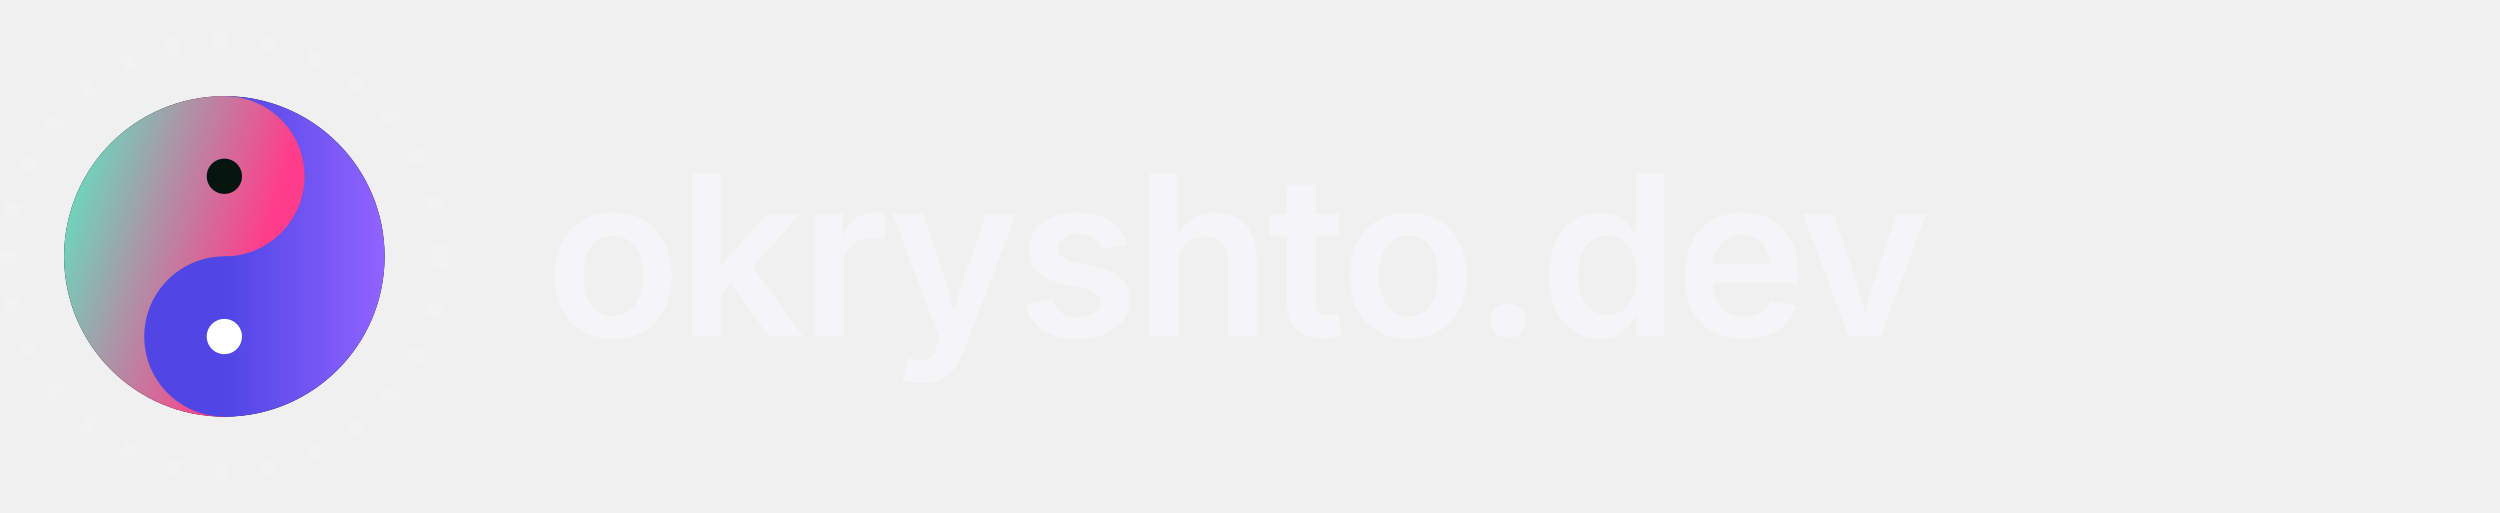
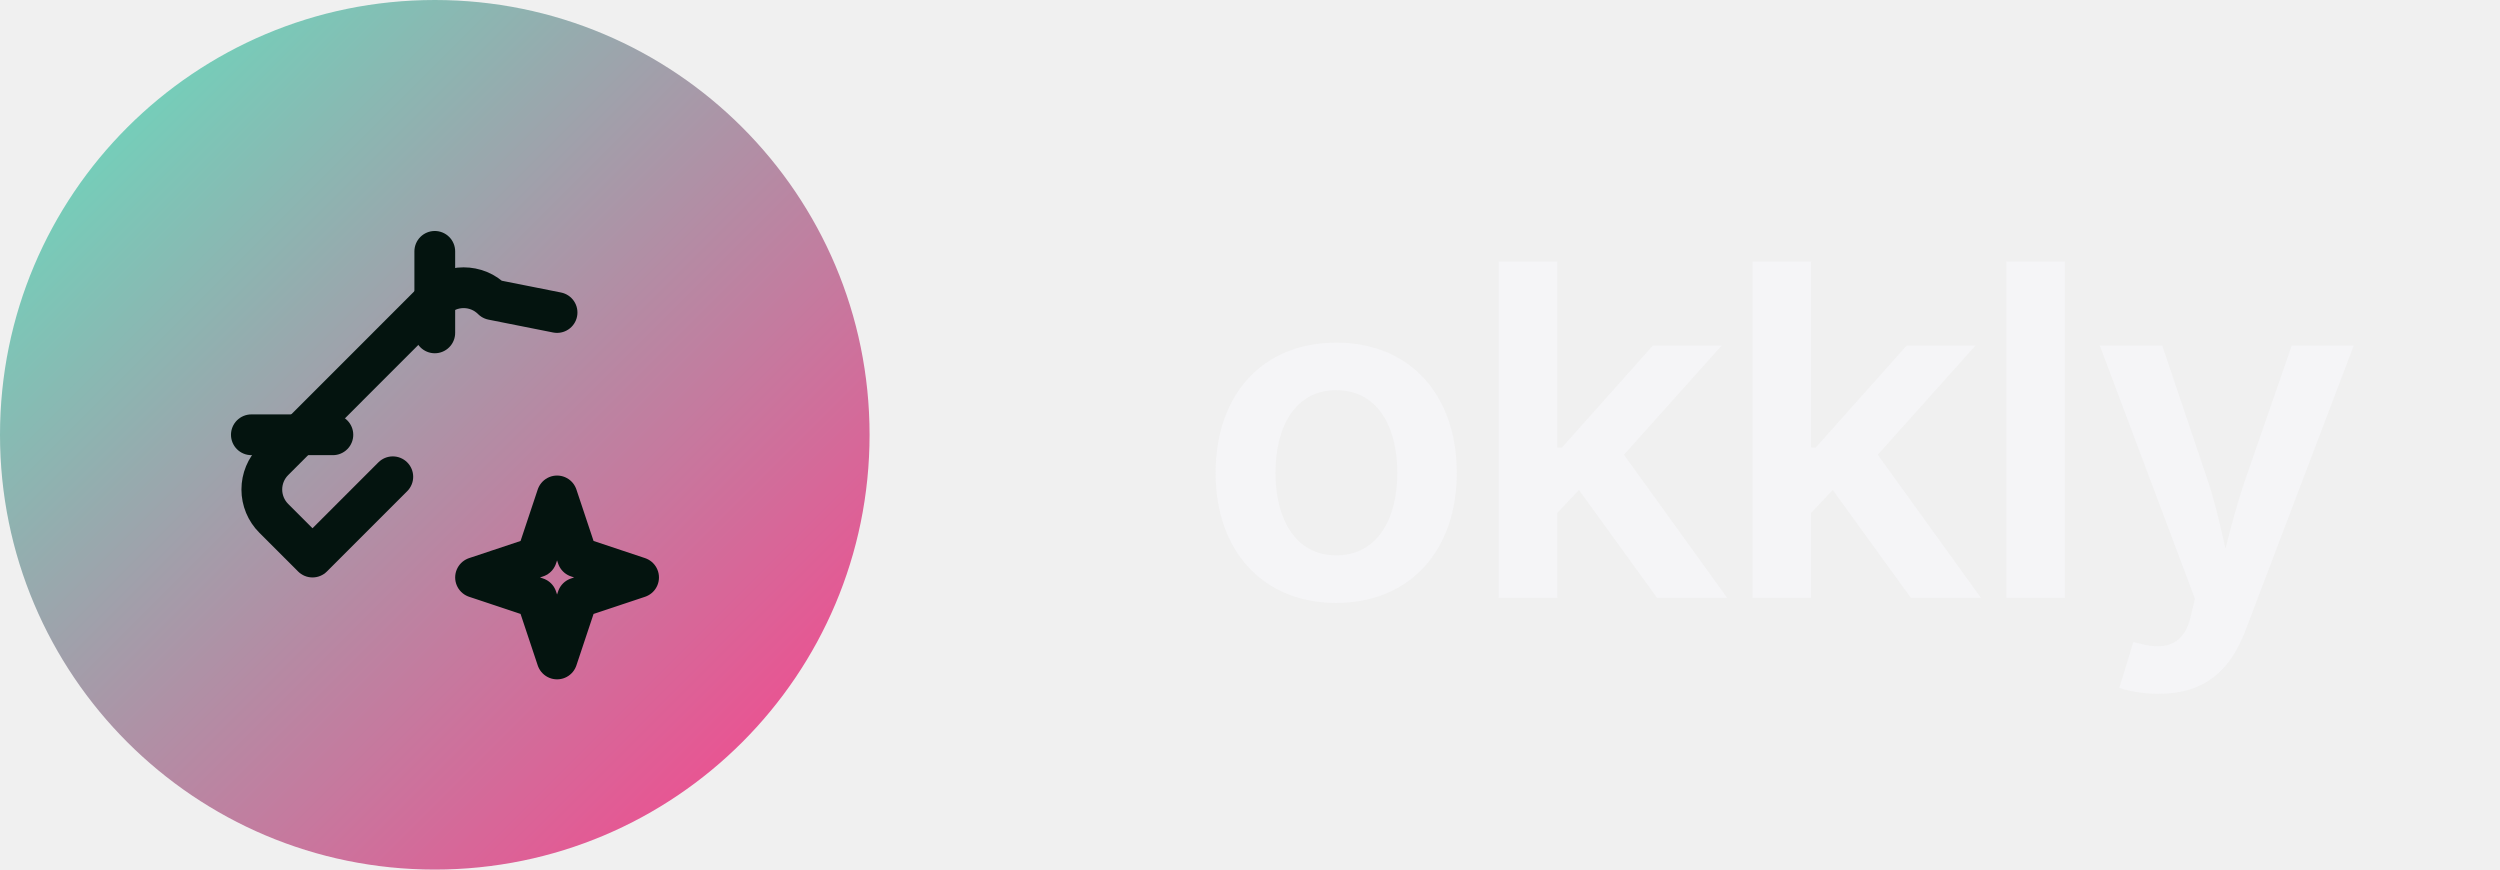
- <svg xmlns="http://www.w3.org/2000/svg" width="156" height="32" viewBox="0 0 156 32" fill="none" role="img" aria-label="okryshto.dev">
-   <g transform="translate(0 2)">
-     <circle cx="14" cy="14" r="13.5" stroke="rgba(255,255,255,0.14)" stroke-width="1" stroke-dasharray="0.8 2.2" fill="none" />
-     <circle cx="14" cy="14" r="11.5" stroke="rgba(255,255,255,0.08)" stroke-width="1" fill="none" />
-     <g clip-path="url(#okkly-sb-clip)">
-       <circle cx="14" cy="14" r="10" fill="#080809" />
-       <rect x="4" y="4" width="10" height="20" fill="url(#okkly-sb-light)" />
-       <rect x="14" y="4" width="10" height="20" fill="url(#okkly-sb-dark)" />
-       <rect x="9" y="4" width="10" height="10" rx="5" fill="url(#okkly-sb-light)" />
-       <circle cx="14" cy="9" r="1.1" fill="#04140F" />
-       <rect x="9" y="14" width="10" height="10" rx="5" fill="url(#okkly-sb-dark)" />
-       <circle cx="14" cy="19" r="1.1" fill="#FFFFFF" />
-     </g>
+ <svg xmlns="http://www.w3.org/2000/svg" width="92" height="32" viewBox="0 0 92 32" fill="none" role="img" aria-label="okkly">
+   <circle cx="16" cy="16" r="16" fill="url(#okkly-sb-gradient)" />
+   <g stroke="#04140F" fill="none" stroke-width="1.5" stroke-linecap="round" stroke-linejoin="round">
+     <path d="M14.455 17.545L11.5 20.5L10.075 19.075C9.935 18.936 9.825 18.77 9.749 18.588C9.674 18.406 9.635 18.211 9.635 18.014C9.635 17.817 9.674 17.621 9.749 17.439C9.825 17.257 9.935 17.092 10.075 16.953L16 11.027C16.139 10.888 16.305 10.777 16.487 10.702C16.669 10.626 16.864 10.588 17.061 10.588C17.258 10.588 17.453 10.626 17.636 10.702C17.818 10.777 17.983 10.888 18.122 11.027L20.5 11.5" />
+     <path d="M16 9.25V12.25" />
+     <path d="M9.25 16H12.25" />
+     <path d="M20.5 18.25L21.25 20.5L23.5 21.25L21.25 22L20.5 24.25L19.75 22L17.5 21.25L19.75 20.5L20.5 18.25Z" />
  </g>
-   <text x="34" y="21" fill="#F5F5F7" font-family="Inter, system-ui, sans-serif" font-size="14" font-weight="600" letter-spacing="-0.02em">okryshto.dev</text>
+   <text x="44" y="22" fill="#F5F5F7" font-family="Inter, system-ui, sans-serif" font-size="17" font-weight="600" letter-spacing="-0.02em">
+     okkly
+   </text>
  <defs>
-     <linearGradient id="okkly-sb-light" x1="5" y1="4" x2="18" y2="8" gradientUnits="userSpaceOnUse">
+     <linearGradient id="okkly-sb-gradient" x1="0" y1="0" x2="32" y2="32" gradientUnits="userSpaceOnUse">
      <stop stop-color="#5EE6C1" />
      <stop offset="1" stop-color="#FF3D8B" />
    </linearGradient>
-     <linearGradient id="okkly-sb-dark" x1="14" y1="4" x2="24" y2="4" gradientUnits="userSpaceOnUse">
-       <stop stop-color="#4F46E5" />
-       <stop offset="1" stop-color="#9063FF" />
-     </linearGradient>
-     <clipPath id="okkly-sb-clip">
-       <circle cx="14" cy="14" r="10" />
-     </clipPath>
  </defs>
</svg>
